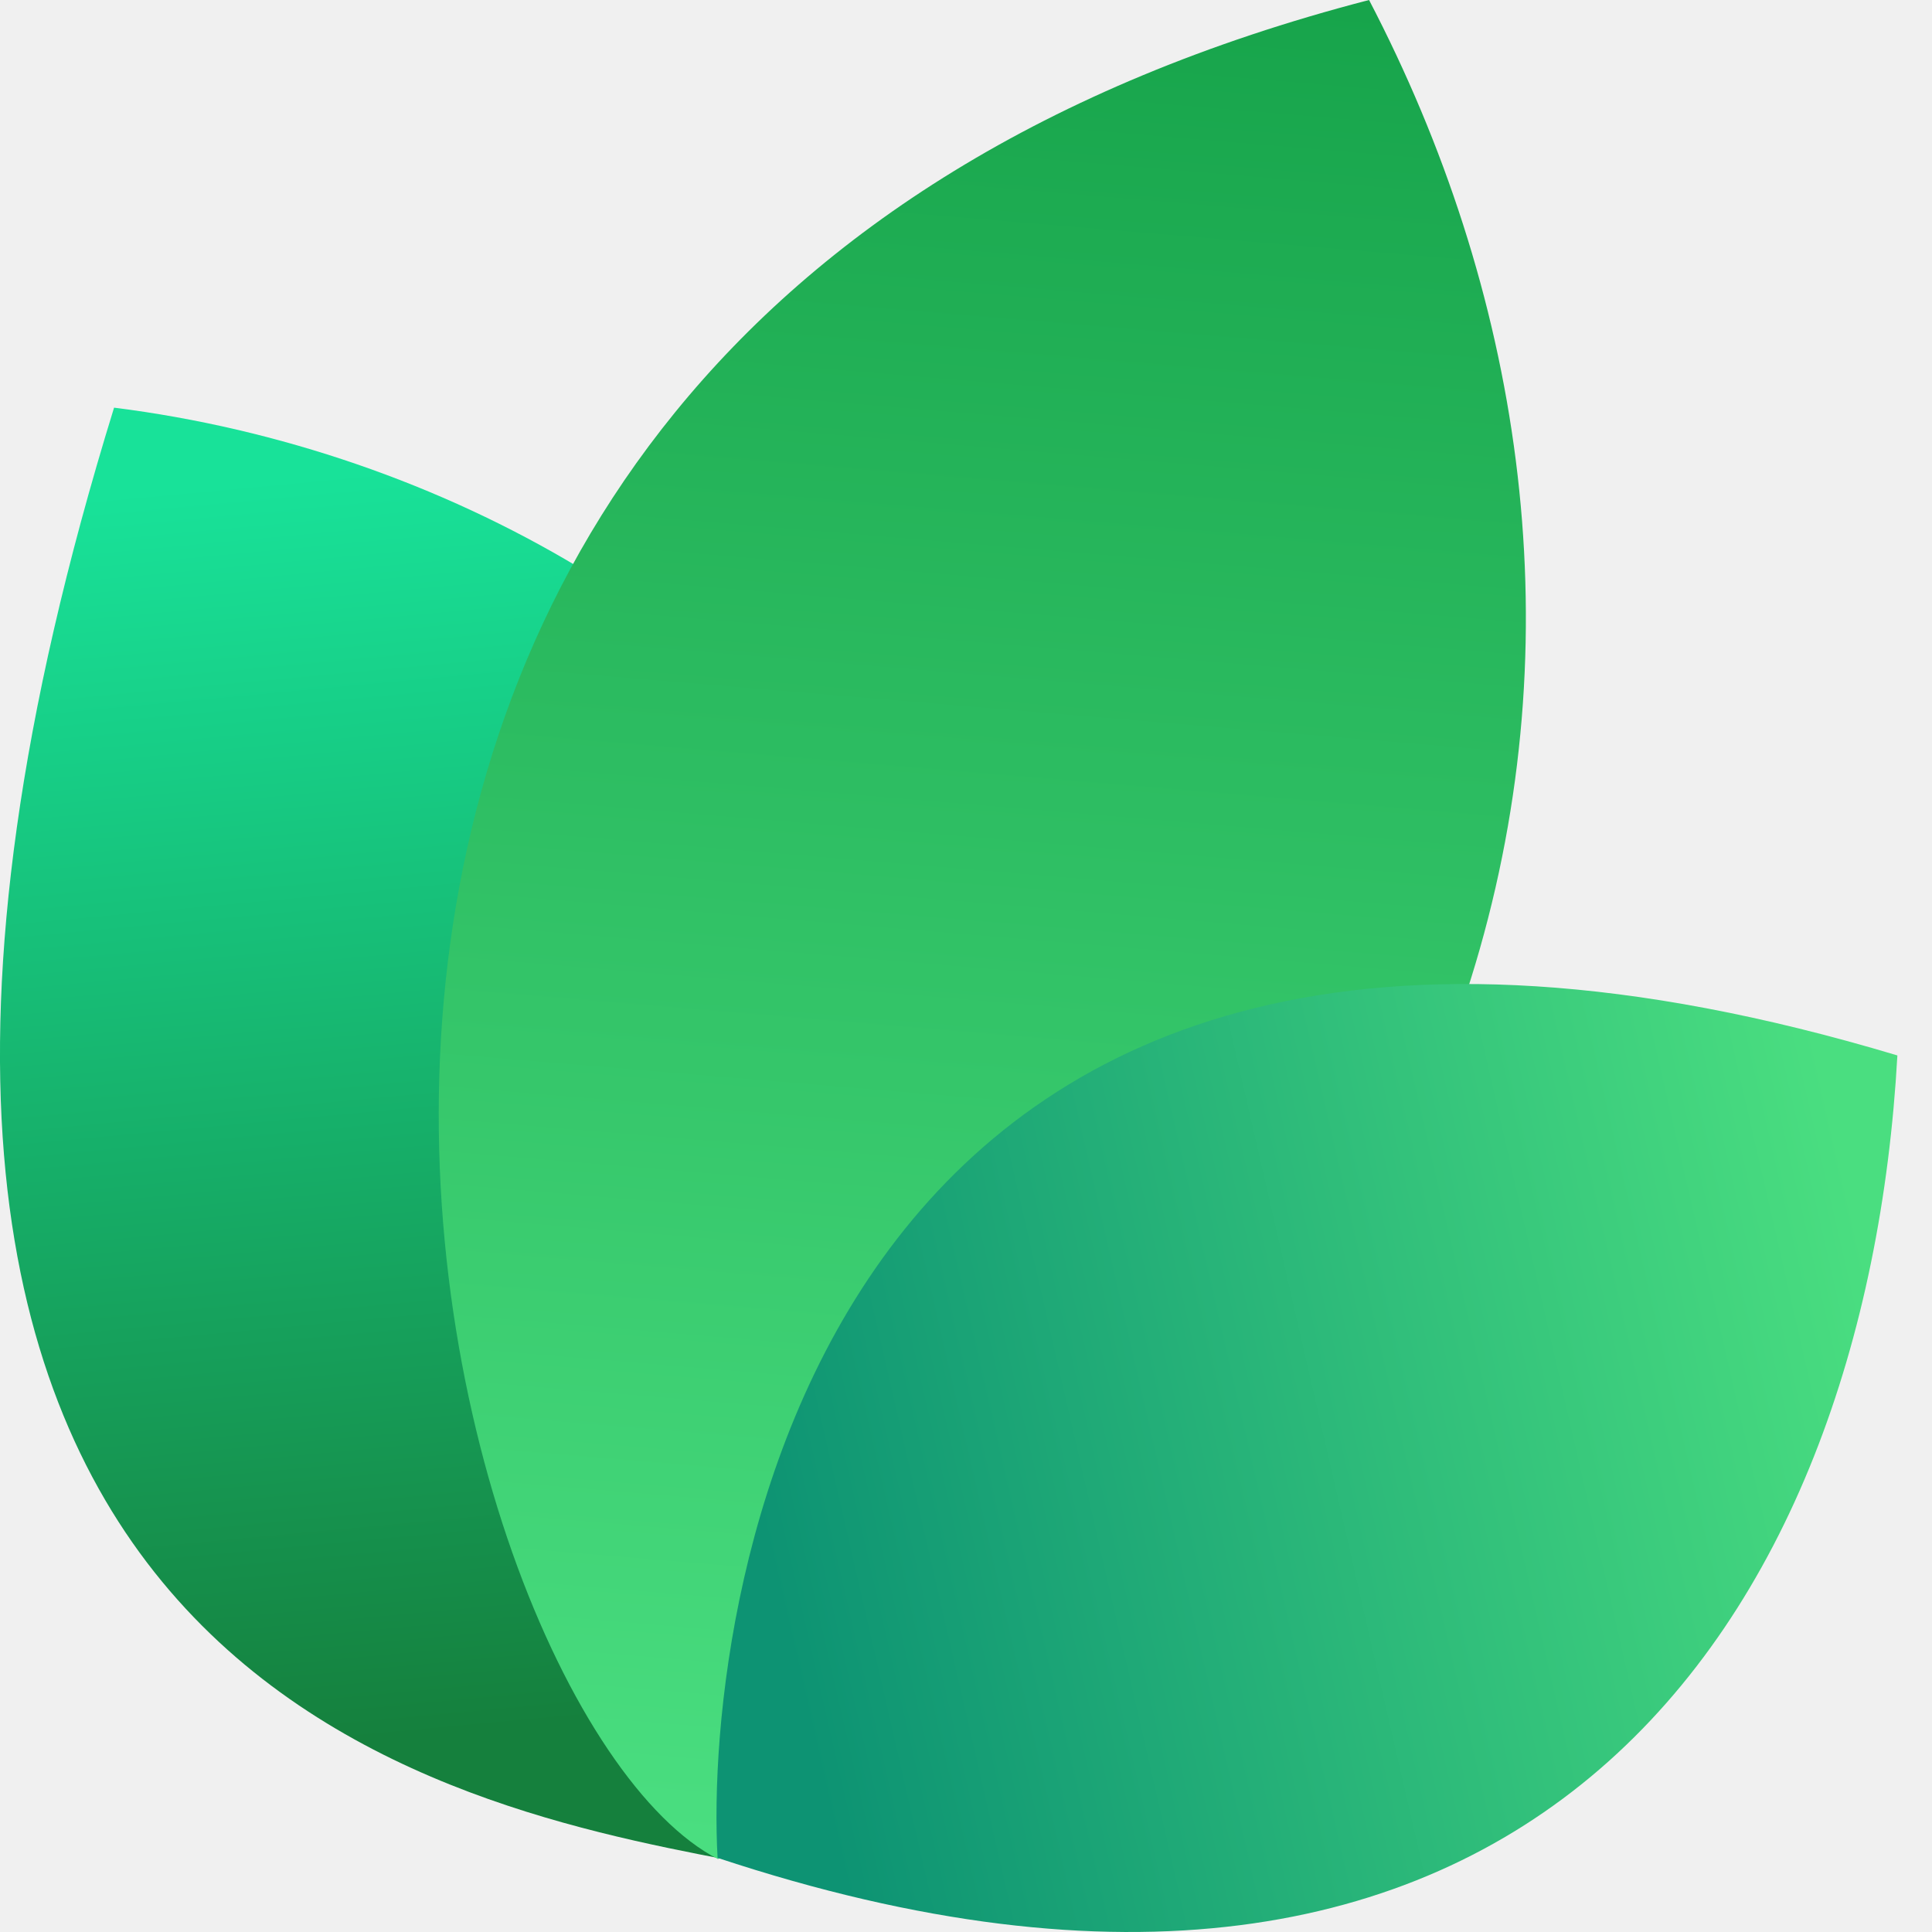
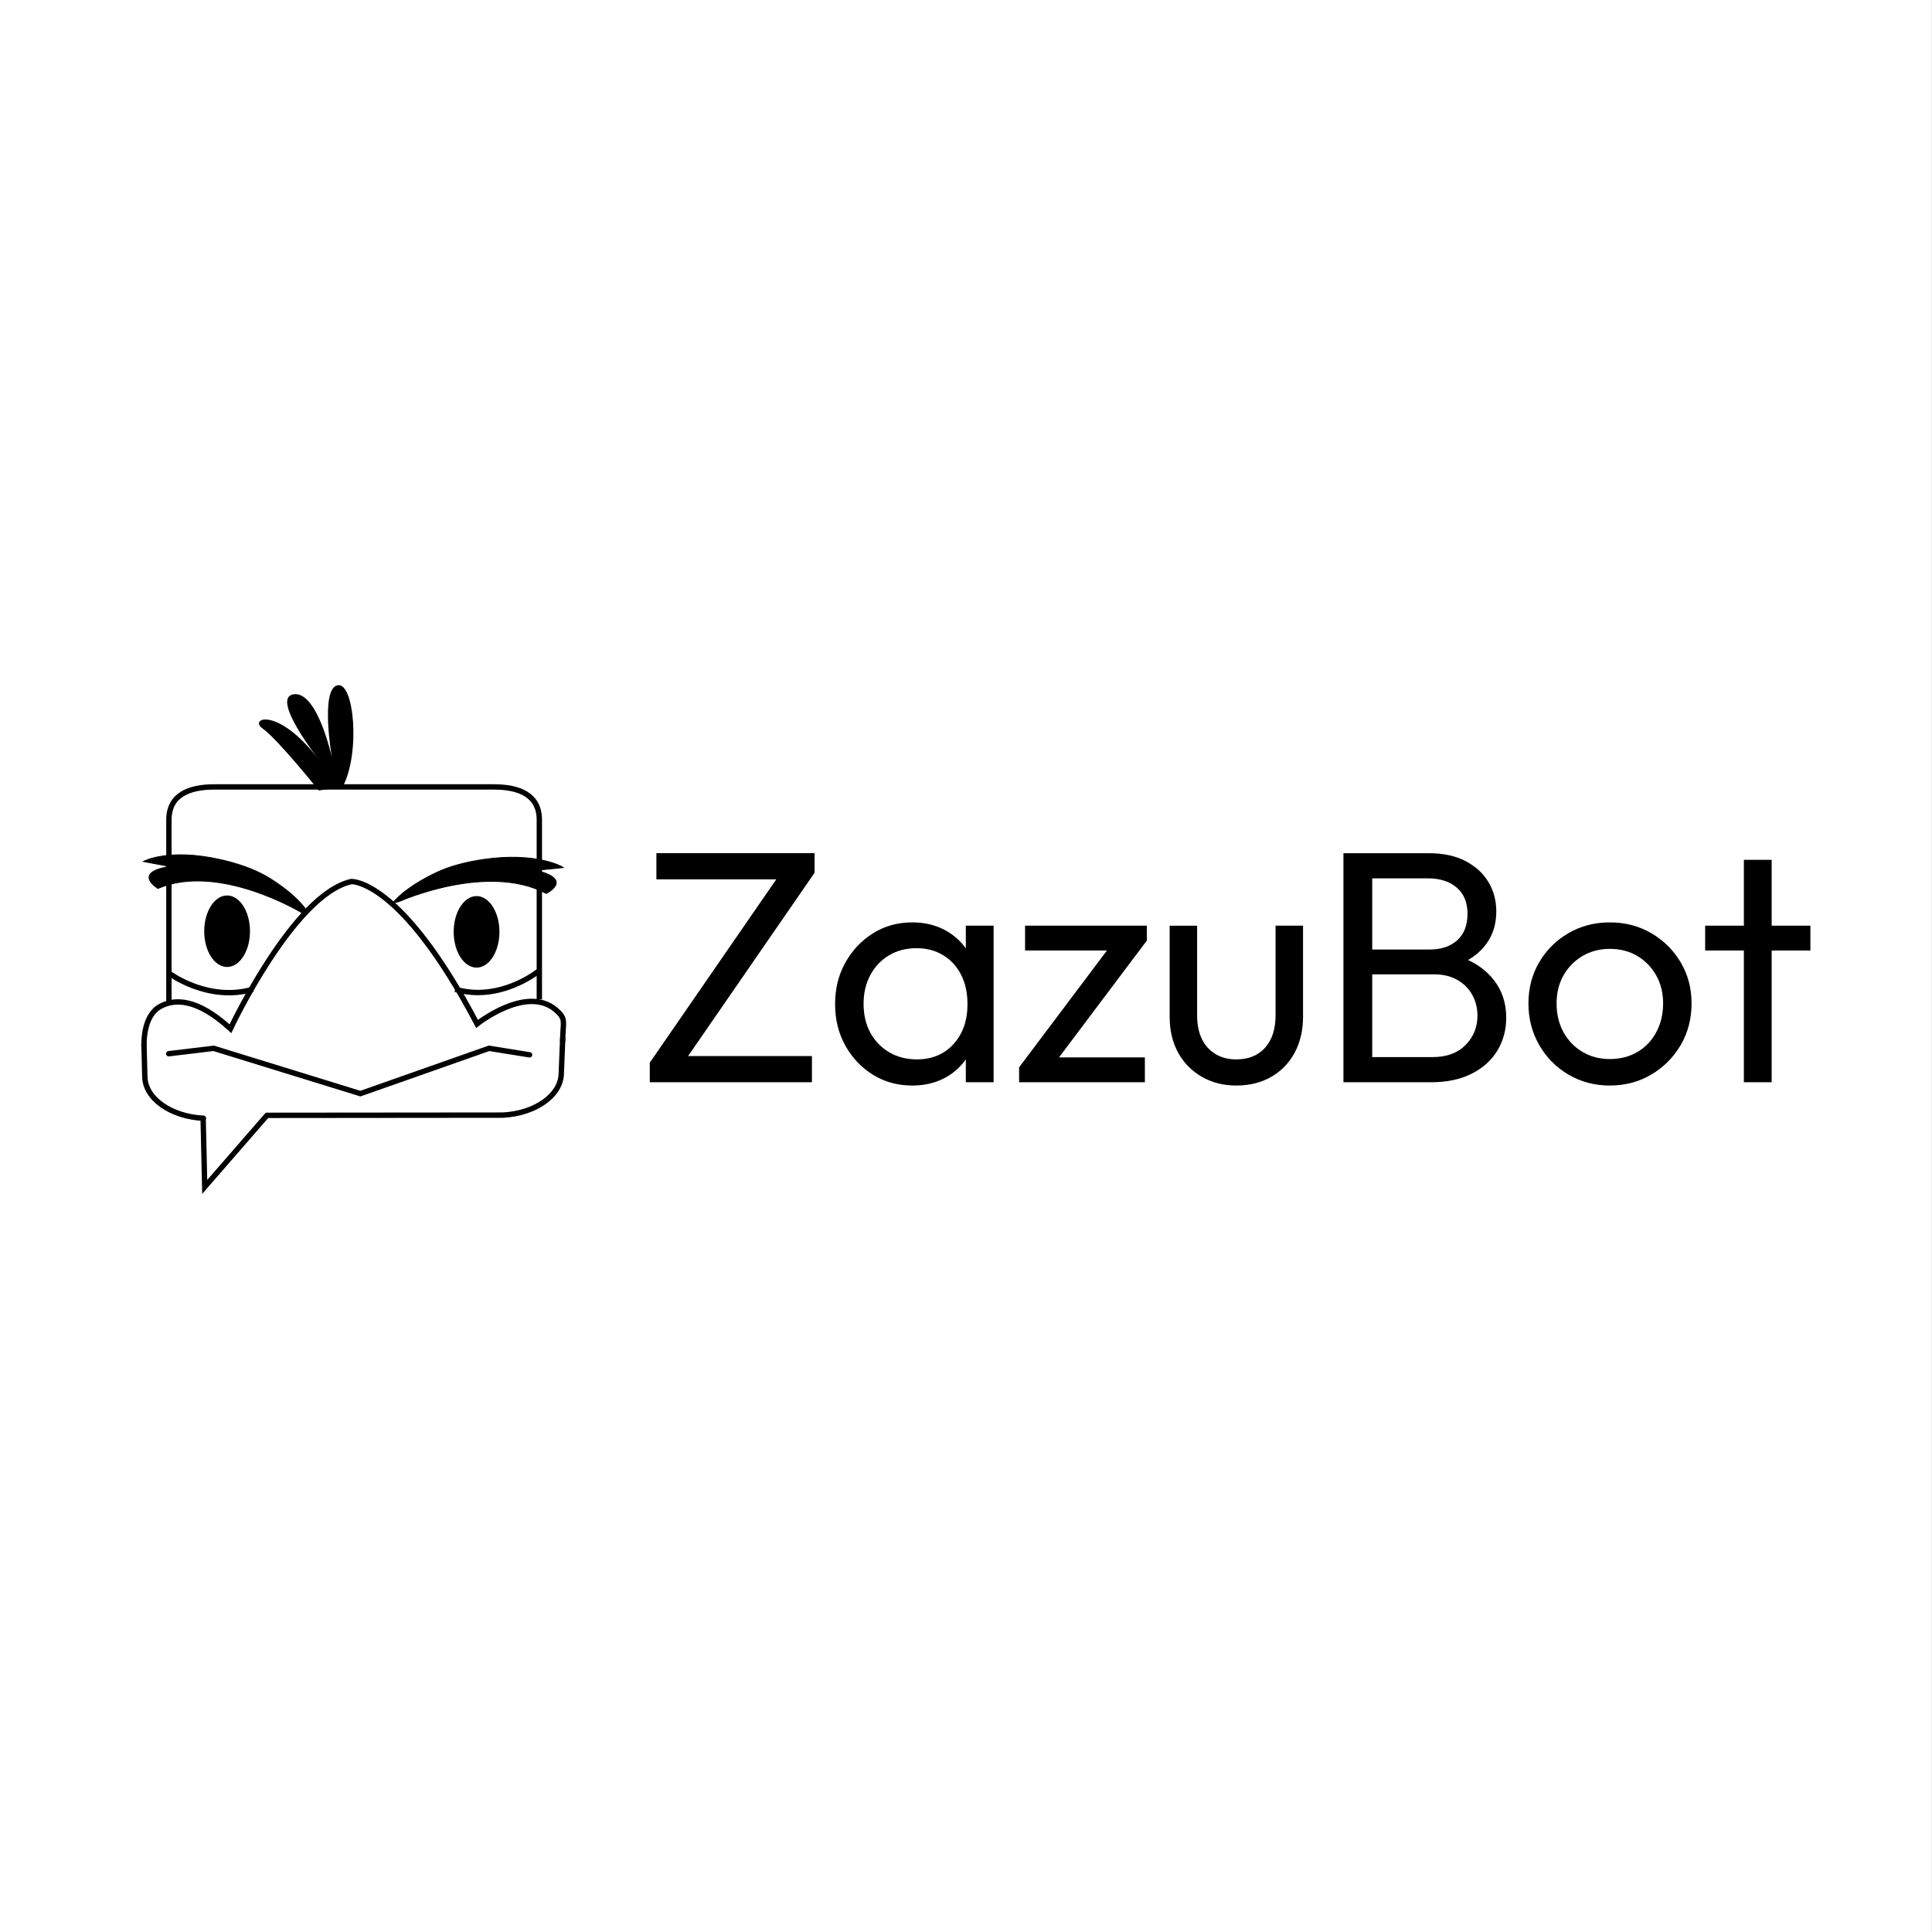
- <svg xmlns="http://www.w3.org/2000/svg" width="24" height="24" viewBox="0 0 24 24" fill="none">
-   <path d="M9.061 23.108C5.268 22.377 -3.391 20.627 1.417 5.064C9.634 6.099 16.973 14.064 9.061 23.108Z" fill="url(#paint0_linear_17557_2021)" />
-   <path d="M8.919 23.094C5.276 21.222 0.784 4.209 17.007 0C20.757 7.193 19.621 16.545 8.919 23.094Z" fill="url(#paint1_linear_17557_2021)" />
-   <path d="M8.914 23.079C8.735 19.882 10.159 9.085 23.57 13.111C23.181 20.123 18.984 26.418 8.914 23.079Z" fill="url(#paint2_linear_17557_2021)" />
-   <defs>
-     <linearGradient id="paint0_linear_17557_2021" x1="3.776" y1="5.916" x2="5.232" y2="21.559" gradientUnits="userSpaceOnUse">
-       <stop stop-color="#18E299" />
-       <stop offset="1" stop-color="#15803D" />
-     </linearGradient>
-     <linearGradient id="paint1_linear_17557_2021" x1="12.171" y1="-0.718" x2="10.19" y2="22.983" gradientUnits="userSpaceOnUse">
-       <stop stop-color="#16A34A" />
-       <stop offset="1" stop-color="#4ADE80" />
-     </linearGradient>
-     <linearGradient id="paint2_linear_17557_2021" x1="23.133" y1="15.353" x2="9.338" y2="18.52" gradientUnits="userSpaceOnUse">
-       <stop stop-color="#4ADE80" />
-       <stop offset="1" stop-color="#0D9373" />
-     </linearGradient>
-   </defs>
+ <svg xmlns="http://www.w3.org/2000/svg" version="1.1" x="0px" y="0px" viewBox="0 0 1080 1080" style="enable-background:new 0 0 1080 1080;" xml:space="preserve">
+   <style type="text/css">
+ 	.st0{fill:#FFFFFF;}
+ 	.st1{fill:none;stroke:#FFFFFF;stroke-width:3;stroke-linecap:round;stroke-miterlimit:10;}
+ 	.st2{fill:none;stroke:#FFFFFF;stroke-width:3;stroke-miterlimit:10;}
+ 	.st3{fill:#FFFFFF;stroke:#FFFFFF;stroke-width:0.5;stroke-miterlimit:10;}
+ 	.st4{fill:none;stroke:#000000;stroke-width:3;stroke-linecap:round;stroke-miterlimit:10;}
+ 	.st5{fill:none;stroke:#000000;stroke-width:3;stroke-miterlimit:10;}
+ 	.st6{stroke:#000000;stroke-width:0.5;stroke-miterlimit:10;}
+ </style>
+   <g id="Layer_5">
+ </g>
+   <g id="Layer_4">
+     <rect class="st0" width="1079.5" height="1080" />
+   </g>
+   <g id="Layer_3">
+ </g>
+   <g id="Layer_2">
+ </g>
+   <g id="Layer_1">
+     <path d="M178.21,441.87c0,0-23.33-29.06-31.36-34.58c-8.03-5.52,8-13.1,31.36,17.29c0,0-27.34-34.57-14.04-36.47   c13.3-1.9,21.33,35.24,21.33,35.24s-6.53-37.82,3.01-40.24c9.54-2.42,13.05,38.23,3.01,56.81L178.21,441.87z" />
+     <polyline class="st4" points="296.03,589.65 273.36,586.02 201.44,611.34 119.43,586.02 94.31,589.04  " />
+     <path class="st5" d="M80.5,585.2c0-1.52-0.67-17.06,8.86-22.47c8.04-4.56,20.76-4.83,39.45,12.34c0,0,35.22-75.13,67.59-82.28   c0,0,27.65-1.56,70.28,79.6c0,0,27.44-21.92,43.97-7.92c6.27,5.31,3.89,6.73,3.89,17.68" />
+     <path class="st5" d="M301.07,542.87c0,0-21.44,17.49-46.56,10.14" />
+     <path class="st5" d="M94.57,544.09c0,0,21.71,16.26,46.83,8.91" />
+     <g>
+       <g>
+         <path d="M363.23,594.05l73.26-106.19h18.87L382.1,594.05H363.23z M363.23,604.97v-10.92l13.69-3.7h76.96v14.62H363.23z      M366.93,491.56v-14.62h88.43v10.92l-13.88,3.7H366.93z" />
+         <path d="M509.93,606.82c-8.14,0-15.45-2-21.92-6.01c-6.47-4.01-11.63-9.43-15.45-16.28c-3.82-6.85-5.74-14.58-5.74-23.22     c0-8.63,1.91-16.37,5.74-23.22c3.82-6.85,8.97-12.3,15.45-16.37c6.48-4.07,13.78-6.1,21.92-6.1c6.66,0,12.61,1.36,17.85,4.07     c5.24,2.71,9.5,6.51,12.76,11.38c3.27,4.87,5.09,10.45,5.46,16.74v26.64c-0.5,6.41-2.34,12.06-5.55,16.93     c-3.21,4.87-7.43,8.67-12.67,11.38C522.54,605.46,516.59,606.82,509.93,606.82z M512.52,592.2c8.51,0,15.35-2.87,20.54-8.6     c5.18-5.73,7.77-13.16,7.77-22.29c0-6.17-1.17-11.59-3.51-16.28c-2.34-4.69-5.67-8.35-9.99-11.01     c-4.32-2.65-9.31-3.98-14.98-3.98c-5.8,0-10.92,1.33-15.36,3.98c-4.44,2.65-7.93,6.32-10.45,11.01     c-2.53,4.69-3.79,10.05-3.79,16.09c0,6.17,1.26,11.56,3.79,16.19c2.53,4.62,6.04,8.26,10.54,10.92     C501.58,590.88,506.73,592.2,512.52,592.2z M539.9,604.97v-23.5l2.96-21.46l-2.96-21.09v-21.46h15.54v87.51H539.9z" />
+         <path d="M569.69,596.64l53.28-70.86h18.13l-53.28,70.86H569.69z M569.69,604.97v-8.33l13.69-5.55h56.61v13.88H569.69z      M573.02,531.34v-13.88h68.08v8.32l-14.25,5.55H573.02z" />
+         <path d="M691.04,606.82c-7.15,0-13.57-1.64-19.24-4.9c-5.67-3.27-10.08-7.77-13.23-13.5c-3.14-5.74-4.72-12.42-4.72-20.07v-50.88     h15.35v50.14c0,5.06,0.86,9.41,2.59,13.04c1.73,3.64,4.25,6.48,7.58,8.51c3.33,2.03,7.22,3.05,11.66,3.05     c6.91,0,12.3-2.19,16.19-6.57c3.88-4.38,5.83-10.39,5.83-18.04v-50.14h15.36v50.88c0,7.65-1.57,14.37-4.72,20.17     c-3.14,5.8-7.52,10.3-13.13,13.5C704.95,605.21,698.45,606.82,691.04,606.82z" />
+         <path d="M750.99,604.97V476.95h16.09v128.02H750.99z M761.53,604.97v-14.06h39.41c7.77,0,13.88-2.25,18.31-6.75     c4.44-4.5,6.66-9.96,6.66-16.37c0-4.32-0.99-8.23-2.96-11.75c-1.97-3.51-4.78-6.29-8.42-8.33c-3.64-2.04-7.93-3.05-12.86-3.05     h-40.15v-13.88h37.74c6.41,0,11.53-1.73,15.35-5.18c3.82-3.45,5.74-8.39,5.74-14.8c0-6.29-2.01-11.16-6.01-14.61     c-4.01-3.45-9.34-5.18-16-5.18h-36.82v-14.06h37.18c8.14,0,15.01,1.48,20.63,4.44c5.61,2.96,9.87,6.88,12.76,11.75     c2.9,4.87,4.35,10.33,4.35,16.37c0,7.03-1.88,13.11-5.64,18.22c-3.76,5.12-9.22,9.1-16.37,11.93l1.29-4.99     c8.26,2.84,14.71,7.22,19.33,13.14s6.94,12.95,6.94,21.09c0,6.78-1.64,12.89-4.9,18.32c-3.27,5.43-8.05,9.74-14.34,12.95     c-6.29,3.21-13.88,4.81-22.75,4.81H761.53z" />
+         <path d="M899.91,606.82c-8.51,0-16.22-2.04-23.12-6.1c-6.91-4.07-12.37-9.59-16.37-16.56c-4.01-6.97-6.01-14.71-6.01-23.22     s2-16.19,6.01-23.03c4.01-6.85,9.46-12.27,16.37-16.28c6.91-4.01,14.61-6.01,23.12-6.01c8.51,0,16.22,2.01,23.12,6.01     c6.91,4.01,12.39,9.43,16.46,16.28c4.07,6.85,6.1,14.52,6.1,23.03c0,8.63-2.04,16.4-6.1,23.31c-4.07,6.91-9.56,12.4-16.46,16.47     C916.12,604.78,908.42,606.82,899.91,606.82z M899.91,592.02c5.79,0,10.94-1.32,15.45-3.98c4.5-2.65,8.02-6.35,10.54-11.1     c2.53-4.75,3.79-10.08,3.79-16s-1.29-11.16-3.88-15.72c-2.59-4.56-6.1-8.17-10.54-10.82c-4.44-2.65-9.56-3.98-15.35-3.98     c-5.67,0-10.76,1.33-15.26,3.98c-4.5,2.65-8.05,6.26-10.64,10.82c-2.59,4.56-3.88,9.8-3.88,15.72c0,6.04,1.29,11.41,3.88,16.09     c2.59,4.69,6.13,8.36,10.64,11.01C889.15,590.69,894.23,592.02,899.91,592.02z" />
+         <path d="M953.19,531.34v-13.88h58.83v13.88H953.19z M974.83,604.97V480.65h15.54v124.32H974.83z" />
+       </g>
+     </g>
+     <path class="st5" d="M94.42,559.8V458.32c0-14.02,11.36-18.42,25.38-18.42h156.31c14.02,0,25.38,4.4,25.38,18.42v100.34" />
+     <path class="st4" d="M113.68,625.1c-18.08-0.87-32.74-11.03-32.74-23.56l-0.44-17.21" />
+     <path class="st4" d="M314.54,580.85l-0.77,18.95c0,12.53-14.66,22.69-32.74,23.56l-131.36,0.12" />
+     <polyline class="st4" points="113.56,625.22 114.43,663.5 149.23,623.48  " />
+     <ellipse cx="266.4" cy="520.91" rx="12.79" ry="19.99" />
+     <path class="st6" d="M223.13,503.94c0,0,48.91-22.02,82.24-4.52c0,0,15.77-7.71-5.86-12.89l15.37-1.57   c-1.22-0.87-15.57-8.56-43.95-4.61c-10.36,1.44-19.46,3.96-26.21,7.07c-7.82,3.6-19.18,9.99-25.15,17.42L223.13,503.94z" />
+     <path class="st6" d="M168.59,510.13c0,0-46.25-28.07-80.31-13.5c0,0-14.78-8.9,6.8-12.25l-14.9-2.8c0,0,13.7-7.7,43.38-0.98   c10.02,2.27,18.71,5.5,25.05,9.12c7.35,4.2,17.79,11.79,23.01,19.62L168.59,510.13z" />
+     <ellipse cx="126.95" cy="520.56" rx="12.79" ry="19.99" />
+   </g>
</svg>
